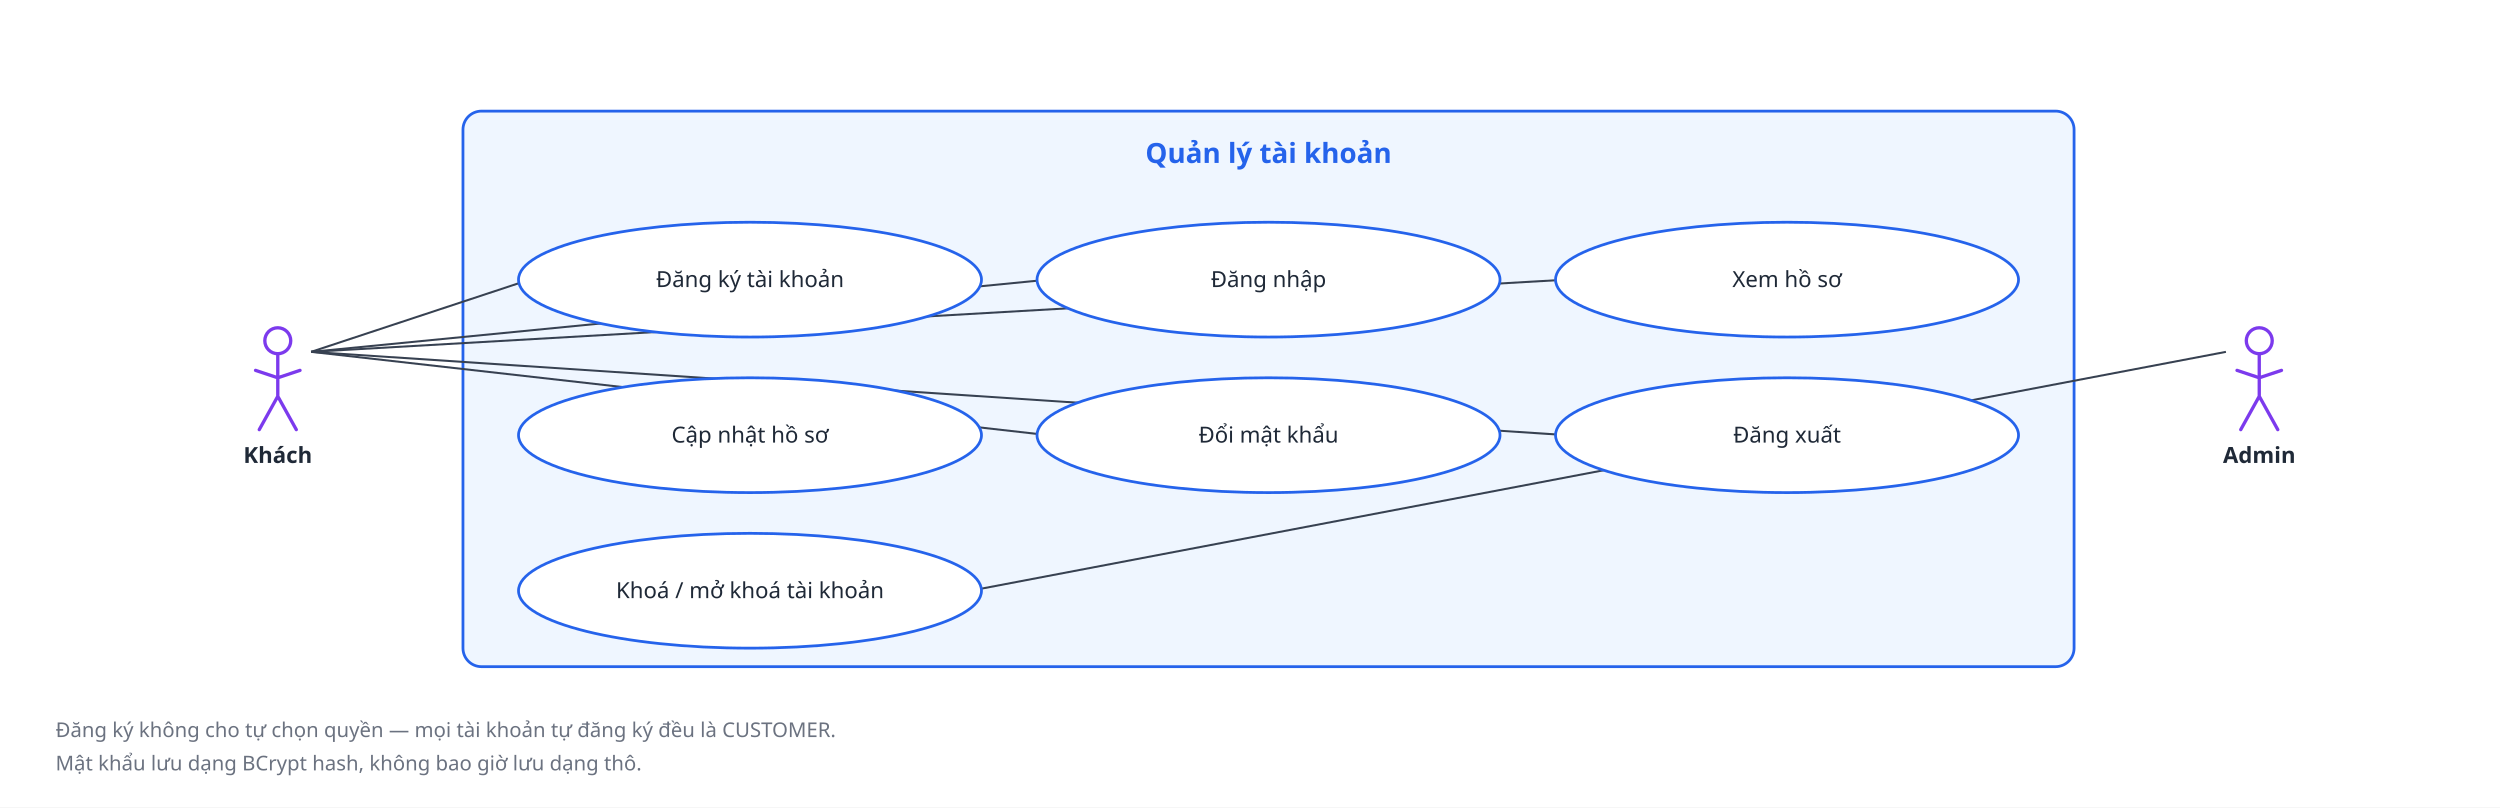
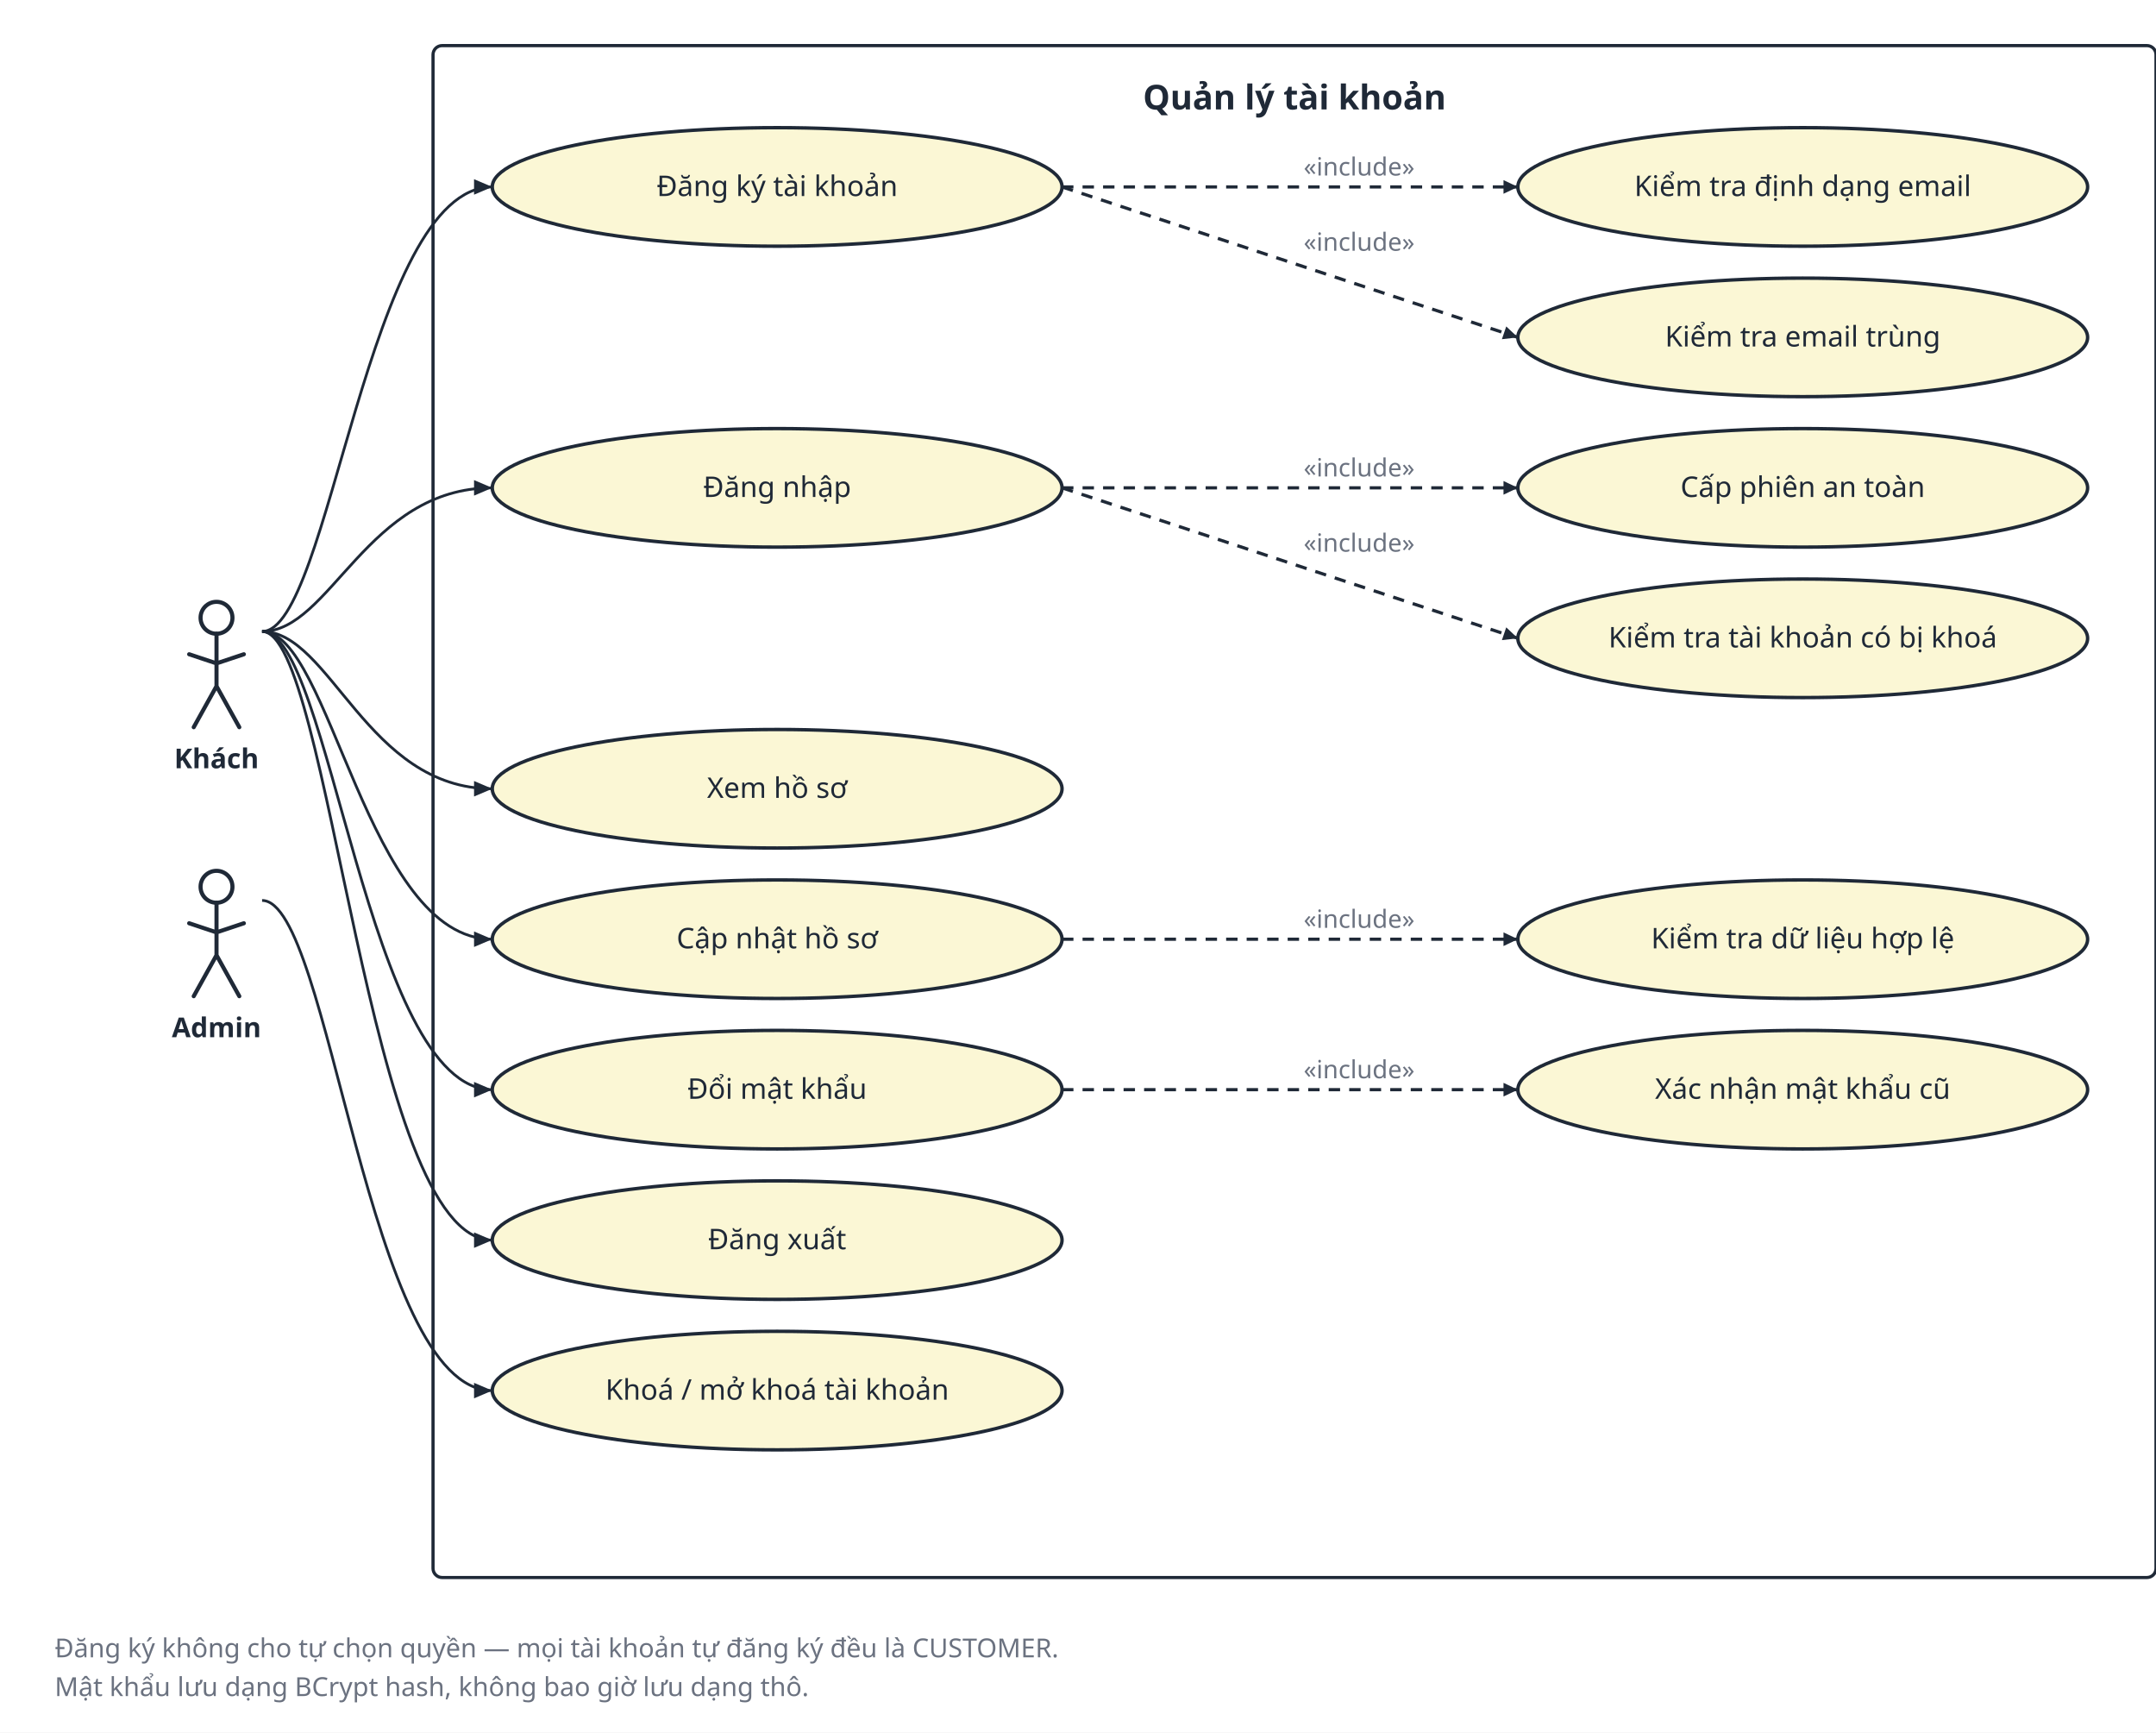
- <svg xmlns="http://www.w3.org/2000/svg" width="1350" height="436" viewBox="0 0 1350 436" font-family="'Segoe UI', 'Noto Sans', Arial, sans-serif">
-   <rect width="1350" height="436" fill="#ffffff" />
-   <rect x="250" y="60" width="870" height="300" rx="10" fill="#eff6ff" stroke="#2563eb" stroke-width="1.5" />
-   <text x="685" y="88" font-size="15" text-anchor="middle" fill="#2563eb" font-weight="700">Quản lý tài khoản</text>
-   <circle cx="150" cy="184" r="7" fill="none" stroke="#7c3aed" stroke-width="1.8" />
-   <path d="M 150 191 L 150 214 M 138 200 L 150 204 L 162 200          M 150 214 L 140 232 M 150 214 L 160 232" fill="none" stroke="#7c3aed" stroke-width="1.8" stroke-linecap="round" />
-   <text x="150" y="250" font-size="12" text-anchor="middle" fill="#1f2937" font-weight="600">Khách</text>
-   <line x1="168" y1="190" x2="286" y2="151" stroke="#374151" stroke-width="1.1" />
-   <line x1="168" y1="190" x2="566" y2="151" stroke="#374151" stroke-width="1.1" />
-   <line x1="168" y1="190" x2="846" y2="151" stroke="#374151" stroke-width="1.1" />
-   <line x1="168" y1="190" x2="566" y2="235" stroke="#374151" stroke-width="1.1" />
-   <line x1="168" y1="190" x2="846" y2="235" stroke="#374151" stroke-width="1.1" />
-   <circle cx="1220" cy="184" r="7" fill="none" stroke="#7c3aed" stroke-width="1.8" />
-   <path d="M 1220 191 L 1220 214 M 1208 200 L 1220 204 L 1232 200          M 1220 214 L 1210 232 M 1220 214 L 1230 232" fill="none" stroke="#7c3aed" stroke-width="1.8" stroke-linecap="round" />
-   <text x="1220" y="250" font-size="12" text-anchor="middle" fill="#1f2937" font-weight="600">Admin</text>
-   <line x1="1202" y1="190" x2="524" y2="319" stroke="#374151" stroke-width="1.1" />
-   <ellipse cx="405" cy="151" rx="125" ry="31" fill="#ffffff" stroke="#2563eb" stroke-width="1.5" />
-   <text x="405" y="155" font-size="12" text-anchor="middle" fill="#1f2937" font-weight="400">Đăng ký tài khoản</text>
-   <ellipse cx="685" cy="151" rx="125" ry="31" fill="#ffffff" stroke="#2563eb" stroke-width="1.5" />
-   <text x="685" y="155" font-size="12" text-anchor="middle" fill="#1f2937" font-weight="400">Đăng nhập</text>
-   <ellipse cx="965" cy="151" rx="125" ry="31" fill="#ffffff" stroke="#2563eb" stroke-width="1.5" />
-   <text x="965" y="155" font-size="12" text-anchor="middle" fill="#1f2937" font-weight="400">Xem hồ sơ</text>
-   <ellipse cx="405" cy="235" rx="125" ry="31" fill="#ffffff" stroke="#2563eb" stroke-width="1.5" />
-   <text x="405" y="239" font-size="12" text-anchor="middle" fill="#1f2937" font-weight="400">Cập nhật hồ sơ</text>
-   <ellipse cx="685" cy="235" rx="125" ry="31" fill="#ffffff" stroke="#2563eb" stroke-width="1.5" />
-   <text x="685" y="239" font-size="12" text-anchor="middle" fill="#1f2937" font-weight="400">Đổi mật khẩu</text>
-   <ellipse cx="965" cy="235" rx="125" ry="31" fill="#ffffff" stroke="#2563eb" stroke-width="1.5" />
-   <text x="965" y="239" font-size="12" text-anchor="middle" fill="#1f2937" font-weight="400">Đăng xuất</text>
-   <ellipse cx="405" cy="319" rx="125" ry="31" fill="#ffffff" stroke="#2563eb" stroke-width="1.5" />
-   <text x="405" y="323" font-size="12" text-anchor="middle" fill="#1f2937" font-weight="400">Khoá / mở khoá tài khoản</text>
-   <text x="30" y="398" font-size="11" text-anchor="start" fill="#6b7280" font-weight="400">Đăng ký không cho tự chọn quyền — mọi tài khoản tự đăng ký đều là CUSTOMER.</text>
-   <text x="30" y="416" font-size="11" text-anchor="start" fill="#6b7280" font-weight="400">Mật khẩu lưu dạng BCrypt hash, không bao giờ lưu dạng thô.</text>
+ <svg xmlns="http://www.w3.org/2000/svg" width="946" height="760" viewBox="0 0 946 760" font-family="'Segoe UI', 'Noto Sans', Arial, sans-serif" role="img">
+   <rect width="946" height="760" fill="#ffffff" />
+   <rect x="190" y="20" width="756" height="672" rx="4" fill="#ffffff" stroke="#1f2937" stroke-width="1.4" />
+   <text x="568" y="48" font-size="15" text-anchor="middle" fill="#1f2937" font-weight="700">Quản lý tài khoản</text>
+   <line x1="466" y1="82" x2="666" y2="82" stroke="#1f2937" stroke-width="1.4" stroke-dasharray="5 4" />
+   <polygon points="666,82 659.7,85.0 659.7,79.0" fill="#1f2937" />
+   <rect x="572" y="67" width="58.9" height="14" fill="#ffffff" />
+   <text x="572" y="77" font-size="11" text-anchor="start" fill="#6b7280" font-weight="400">«include»</text>
+   <line x1="466" y1="82" x2="666" y2="148" stroke="#1f2937" stroke-width="1.4" stroke-dasharray="5 4" />
+   <polygon points="666,148 659.0,148.8 660.9,143.2" fill="#1f2937" />
+   <rect x="572" y="100" width="58.9" height="14" fill="#ffffff" />
+   <text x="572" y="110" font-size="11" text-anchor="start" fill="#6b7280" font-weight="400">«include»</text>
+   <line x1="466" y1="214" x2="666" y2="214" stroke="#1f2937" stroke-width="1.4" stroke-dasharray="5 4" />
+   <polygon points="666,214 659.7,217.0 659.7,211.0" fill="#1f2937" />
+   <rect x="572" y="199" width="58.9" height="14" fill="#ffffff" />
+   <text x="572" y="209" font-size="11" text-anchor="start" fill="#6b7280" font-weight="400">«include»</text>
+   <line x1="466" y1="214" x2="666" y2="280" stroke="#1f2937" stroke-width="1.4" stroke-dasharray="5 4" />
+   <polygon points="666,280 659.0,280.8 660.9,275.2" fill="#1f2937" />
+   <rect x="572" y="232" width="58.9" height="14" fill="#ffffff" />
+   <text x="572" y="242" font-size="11" text-anchor="start" fill="#6b7280" font-weight="400">«include»</text>
+   <line x1="466" y1="478" x2="666" y2="478" stroke="#1f2937" stroke-width="1.4" stroke-dasharray="5 4" />
+   <polygon points="666,478 659.7,481.0 659.7,475.0" fill="#1f2937" />
+   <rect x="572" y="463" width="58.9" height="14" fill="#ffffff" />
+   <text x="572" y="473" font-size="11" text-anchor="start" fill="#6b7280" font-weight="400">«include»</text>
+   <line x1="466" y1="412" x2="666" y2="412" stroke="#1f2937" stroke-width="1.4" stroke-dasharray="5 4" />
+   <polygon points="666,412 659.7,415.0 659.7,409.0" fill="#1f2937" />
+   <rect x="572" y="397" width="58.9" height="14" fill="#ffffff" />
+   <text x="572" y="407" font-size="11" text-anchor="start" fill="#6b7280" font-weight="400">«include»</text>
+   <path d="M 115 277 C 145 277, 161 82, 216 82" fill="none" stroke="#1f2937" stroke-width="1.2" />
+   <polygon points="216,82 208,78.6 208,85.4" fill="#1f2937" />
+   <path d="M 115 277 C 145 277, 161 214, 216 214" fill="none" stroke="#1f2937" stroke-width="1.2" />
+   <polygon points="216,214 208,210.6 208,217.4" fill="#1f2937" />
+   <path d="M 115 277 C 145 277, 161 346, 216 346" fill="none" stroke="#1f2937" stroke-width="1.2" />
+   <polygon points="216,346 208,342.6 208,349.4" fill="#1f2937" />
+   <path d="M 115 277 C 145 277, 161 412, 216 412" fill="none" stroke="#1f2937" stroke-width="1.2" />
+   <polygon points="216,412 208,408.6 208,415.4" fill="#1f2937" />
+   <path d="M 115 277 C 145 277, 161 478, 216 478" fill="none" stroke="#1f2937" stroke-width="1.2" />
+   <polygon points="216,478 208,474.6 208,481.4" fill="#1f2937" />
+   <path d="M 115 277 C 145 277, 161 544, 216 544" fill="none" stroke="#1f2937" stroke-width="1.2" />
+   <polygon points="216,544 208,540.6 208,547.4" fill="#1f2937" />
+   <path d="M 115 395 C 145 395, 161 610, 216 610" fill="none" stroke="#1f2937" stroke-width="1.2" />
+   <polygon points="216,610 208,606.6 208,613.4" fill="#1f2937" />
+   <circle cx="95" cy="271" r="7" fill="none" stroke="#1f2937" stroke-width="1.8" />
+   <path d="M 95 278 L 95 301 M 83 287 L 95 291 L 107 287          M 95 301 L 85 319 M 95 301 L 105 319" fill="none" stroke="#1f2937" stroke-width="1.8" stroke-linecap="round" />
+   <text x="95" y="337" font-size="12" text-anchor="middle" fill="#1f2937" font-weight="600">Khách</text>
+   <circle cx="95" cy="389" r="7" fill="none" stroke="#1f2937" stroke-width="1.8" />
+   <path d="M 95 396 L 95 419 M 83 405 L 95 409 L 107 405          M 95 419 L 85 437 M 95 419 L 105 437" fill="none" stroke="#1f2937" stroke-width="1.8" stroke-linecap="round" />
+   <text x="95" y="455" font-size="12" text-anchor="middle" fill="#1f2937" font-weight="600">Admin</text>
+   <ellipse cx="341" cy="82" rx="125" ry="26" fill="#fbf7d5" stroke="#1f2937" stroke-width="1.5" />
+   <text x="341" y="86" font-size="12.5" text-anchor="middle" fill="#1f2937" font-weight="400">Đăng ký tài khoản</text>
+   <ellipse cx="791" cy="82" rx="125" ry="26" fill="#fbf7d5" stroke="#1f2937" stroke-width="1.5" />
+   <text x="791" y="86" font-size="12.5" text-anchor="middle" fill="#1f2937" font-weight="400">Kiểm tra định dạng email</text>
+   <ellipse cx="791" cy="148" rx="125" ry="26" fill="#fbf7d5" stroke="#1f2937" stroke-width="1.5" />
+   <text x="791" y="152" font-size="12.5" text-anchor="middle" fill="#1f2937" font-weight="400">Kiểm tra email trùng</text>
+   <ellipse cx="341" cy="214" rx="125" ry="26" fill="#fbf7d5" stroke="#1f2937" stroke-width="1.5" />
+   <text x="341" y="218" font-size="12.5" text-anchor="middle" fill="#1f2937" font-weight="400">Đăng nhập</text>
+   <ellipse cx="791" cy="214" rx="125" ry="26" fill="#fbf7d5" stroke="#1f2937" stroke-width="1.5" />
+   <text x="791" y="218" font-size="12.5" text-anchor="middle" fill="#1f2937" font-weight="400">Cấp phiên an toàn</text>
+   <ellipse cx="791" cy="280" rx="125" ry="26" fill="#fbf7d5" stroke="#1f2937" stroke-width="1.5" />
+   <text x="791" y="284" font-size="12.5" text-anchor="middle" fill="#1f2937" font-weight="400">Kiểm tra tài khoản có bị khoá</text>
+   <ellipse cx="341" cy="346" rx="125" ry="26" fill="#fbf7d5" stroke="#1f2937" stroke-width="1.5" />
+   <text x="341" y="350" font-size="12.5" text-anchor="middle" fill="#1f2937" font-weight="400">Xem hồ sơ</text>
+   <ellipse cx="341" cy="412" rx="125" ry="26" fill="#fbf7d5" stroke="#1f2937" stroke-width="1.5" />
+   <text x="341" y="416" font-size="12.5" text-anchor="middle" fill="#1f2937" font-weight="400">Cập nhật hồ sơ</text>
+   <ellipse cx="791" cy="412" rx="125" ry="26" fill="#fbf7d5" stroke="#1f2937" stroke-width="1.5" />
+   <text x="791" y="416" font-size="12.5" text-anchor="middle" fill="#1f2937" font-weight="400">Kiểm tra dữ liệu hợp lệ</text>
+   <ellipse cx="341" cy="478" rx="125" ry="26" fill="#fbf7d5" stroke="#1f2937" stroke-width="1.5" />
+   <text x="341" y="482" font-size="12.5" text-anchor="middle" fill="#1f2937" font-weight="400">Đổi mật khẩu</text>
+   <ellipse cx="791" cy="478" rx="125" ry="26" fill="#fbf7d5" stroke="#1f2937" stroke-width="1.5" />
+   <text x="791" y="482" font-size="12.5" text-anchor="middle" fill="#1f2937" font-weight="400">Xác nhận mật khẩu cũ</text>
+   <ellipse cx="341" cy="544" rx="125" ry="26" fill="#fbf7d5" stroke="#1f2937" stroke-width="1.5" />
+   <text x="341" y="548" font-size="12.5" text-anchor="middle" fill="#1f2937" font-weight="400">Đăng xuất</text>
+   <ellipse cx="341" cy="610" rx="125" ry="26" fill="#fbf7d5" stroke="#1f2937" stroke-width="1.5" />
+   <text x="341" y="614" font-size="12.5" text-anchor="middle" fill="#1f2937" font-weight="400">Khoá / mở khoá tài khoản</text>
+   <text x="24" y="727" font-size="11.5" text-anchor="start" fill="#6b7280" font-weight="400">Đăng ký không cho tự chọn quyền — mọi tài khoản tự đăng ký đều là CUSTOMER.</text>
+   <text x="24" y="744" font-size="11.5" text-anchor="start" fill="#6b7280" font-weight="400">Mật khẩu lưu dạng BCrypt hash, không bao giờ lưu dạng thô.</text>
</svg>
